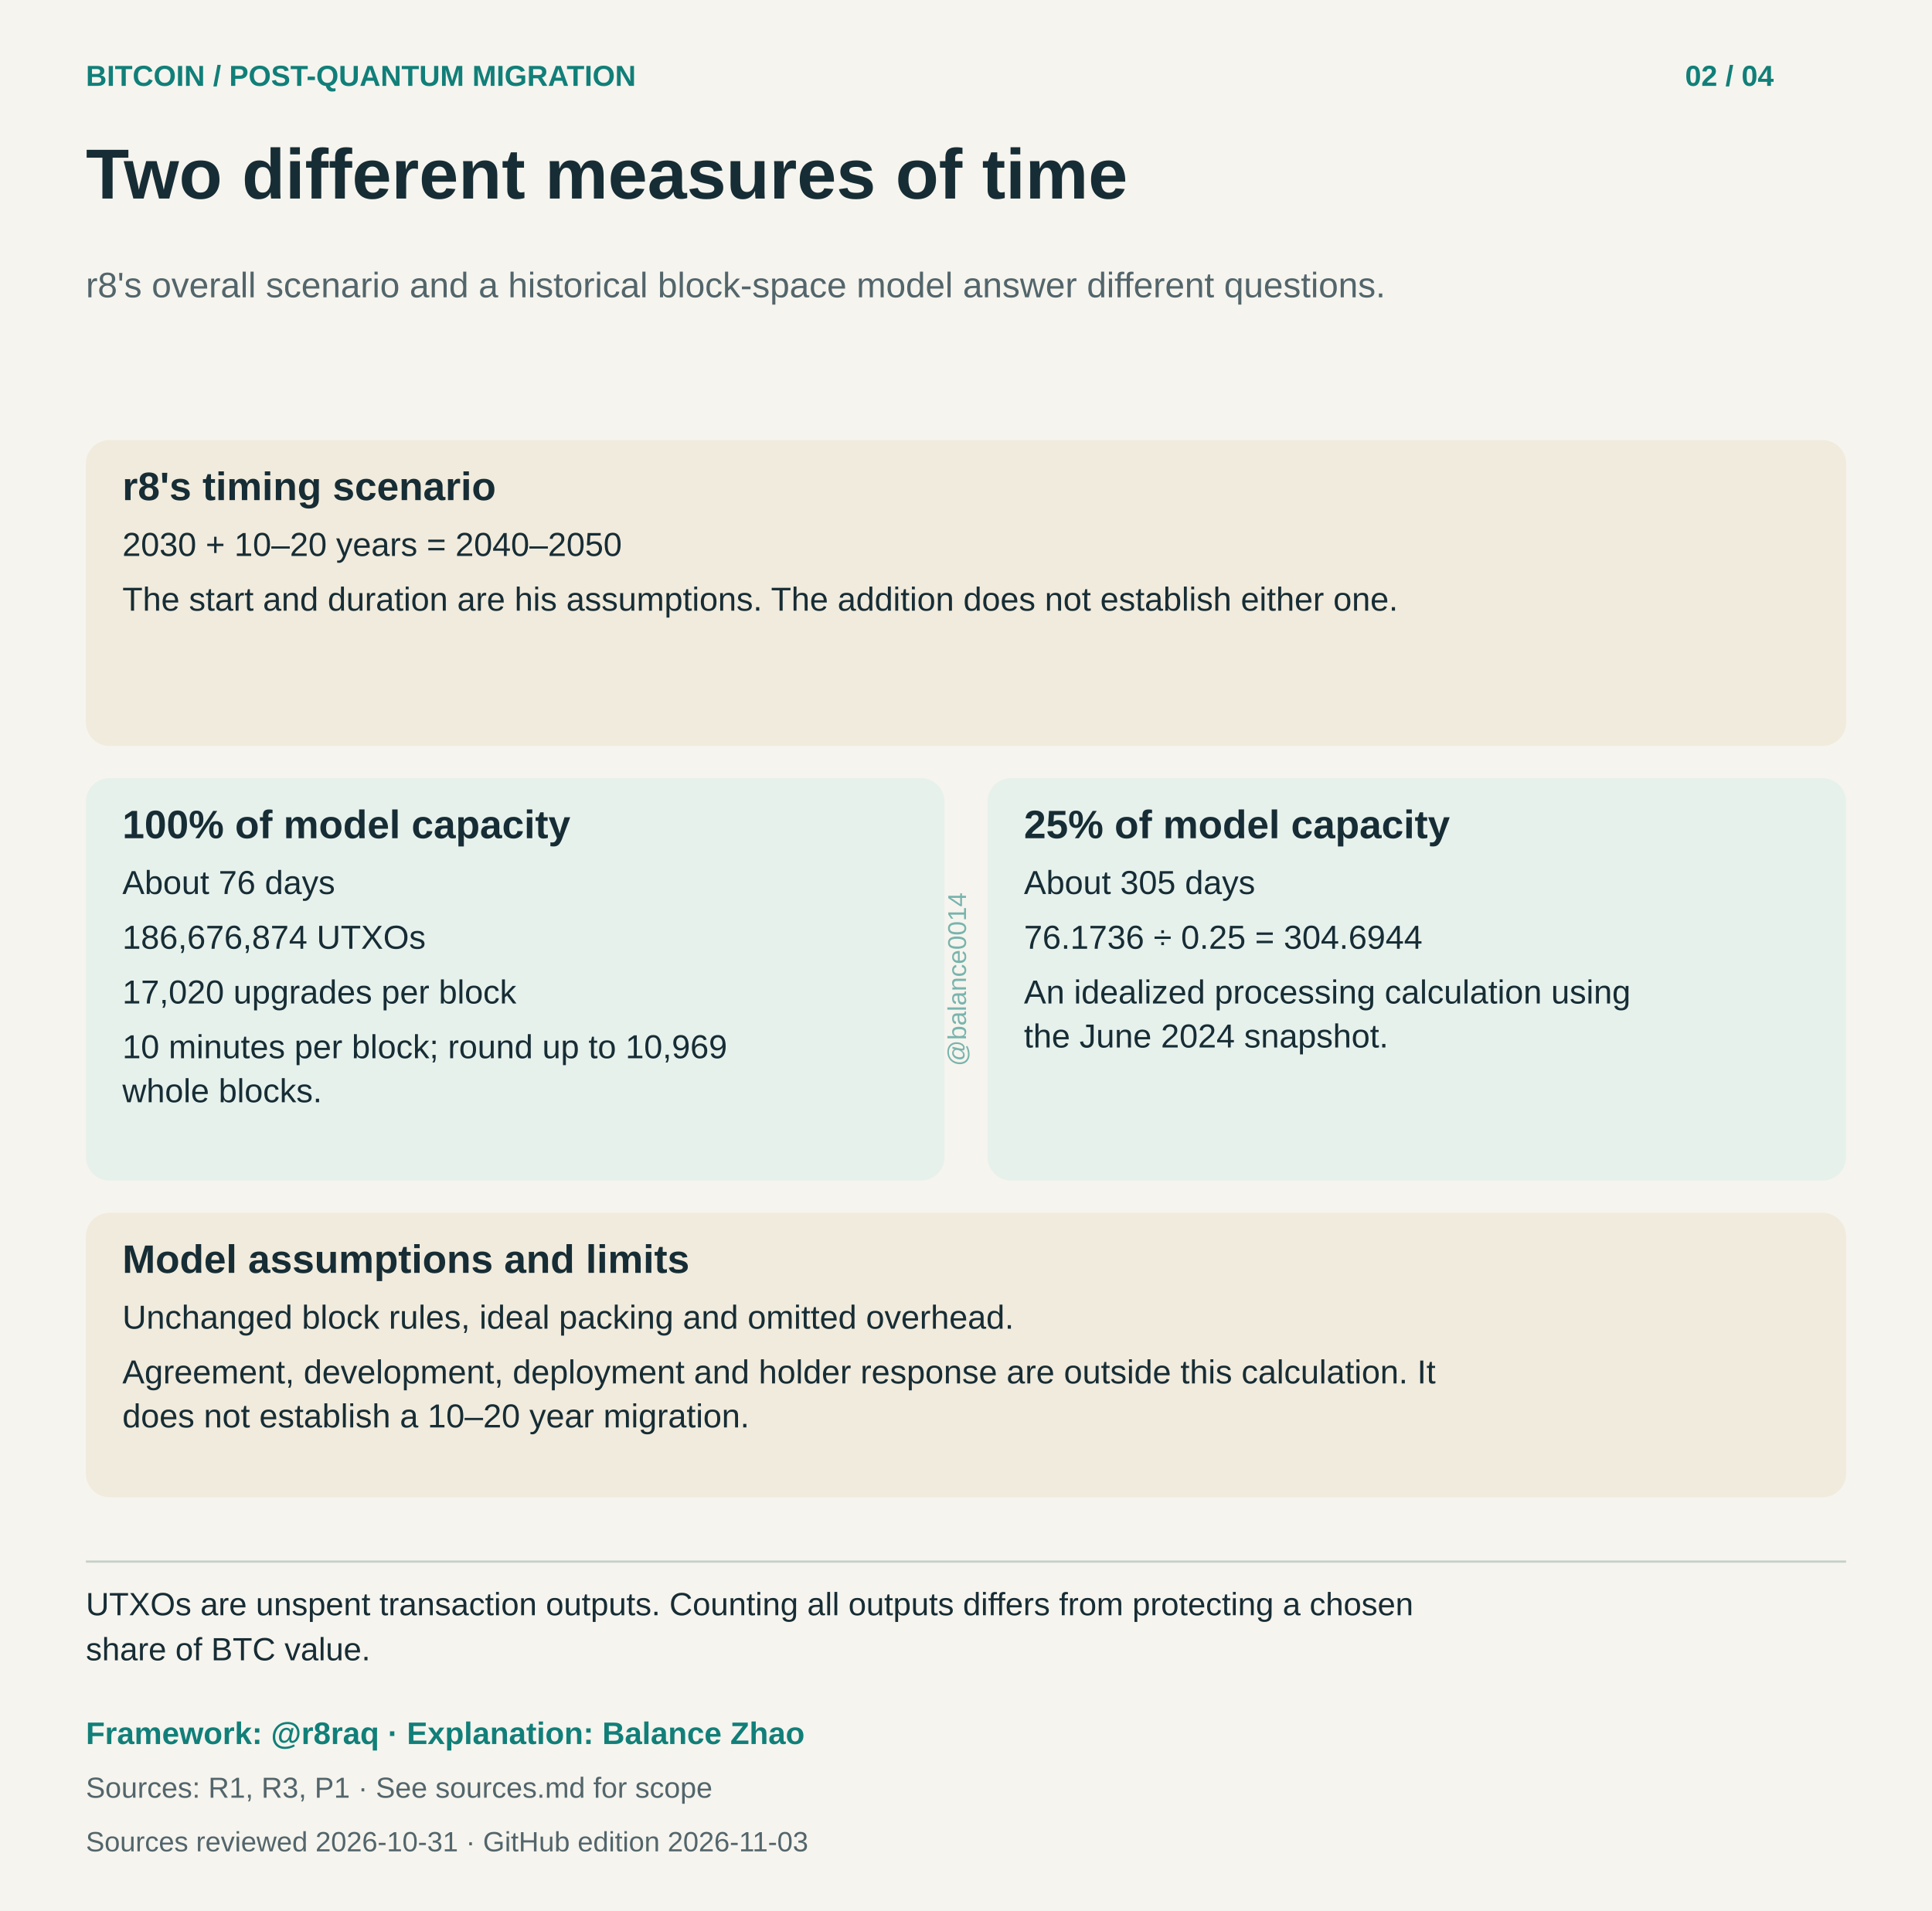
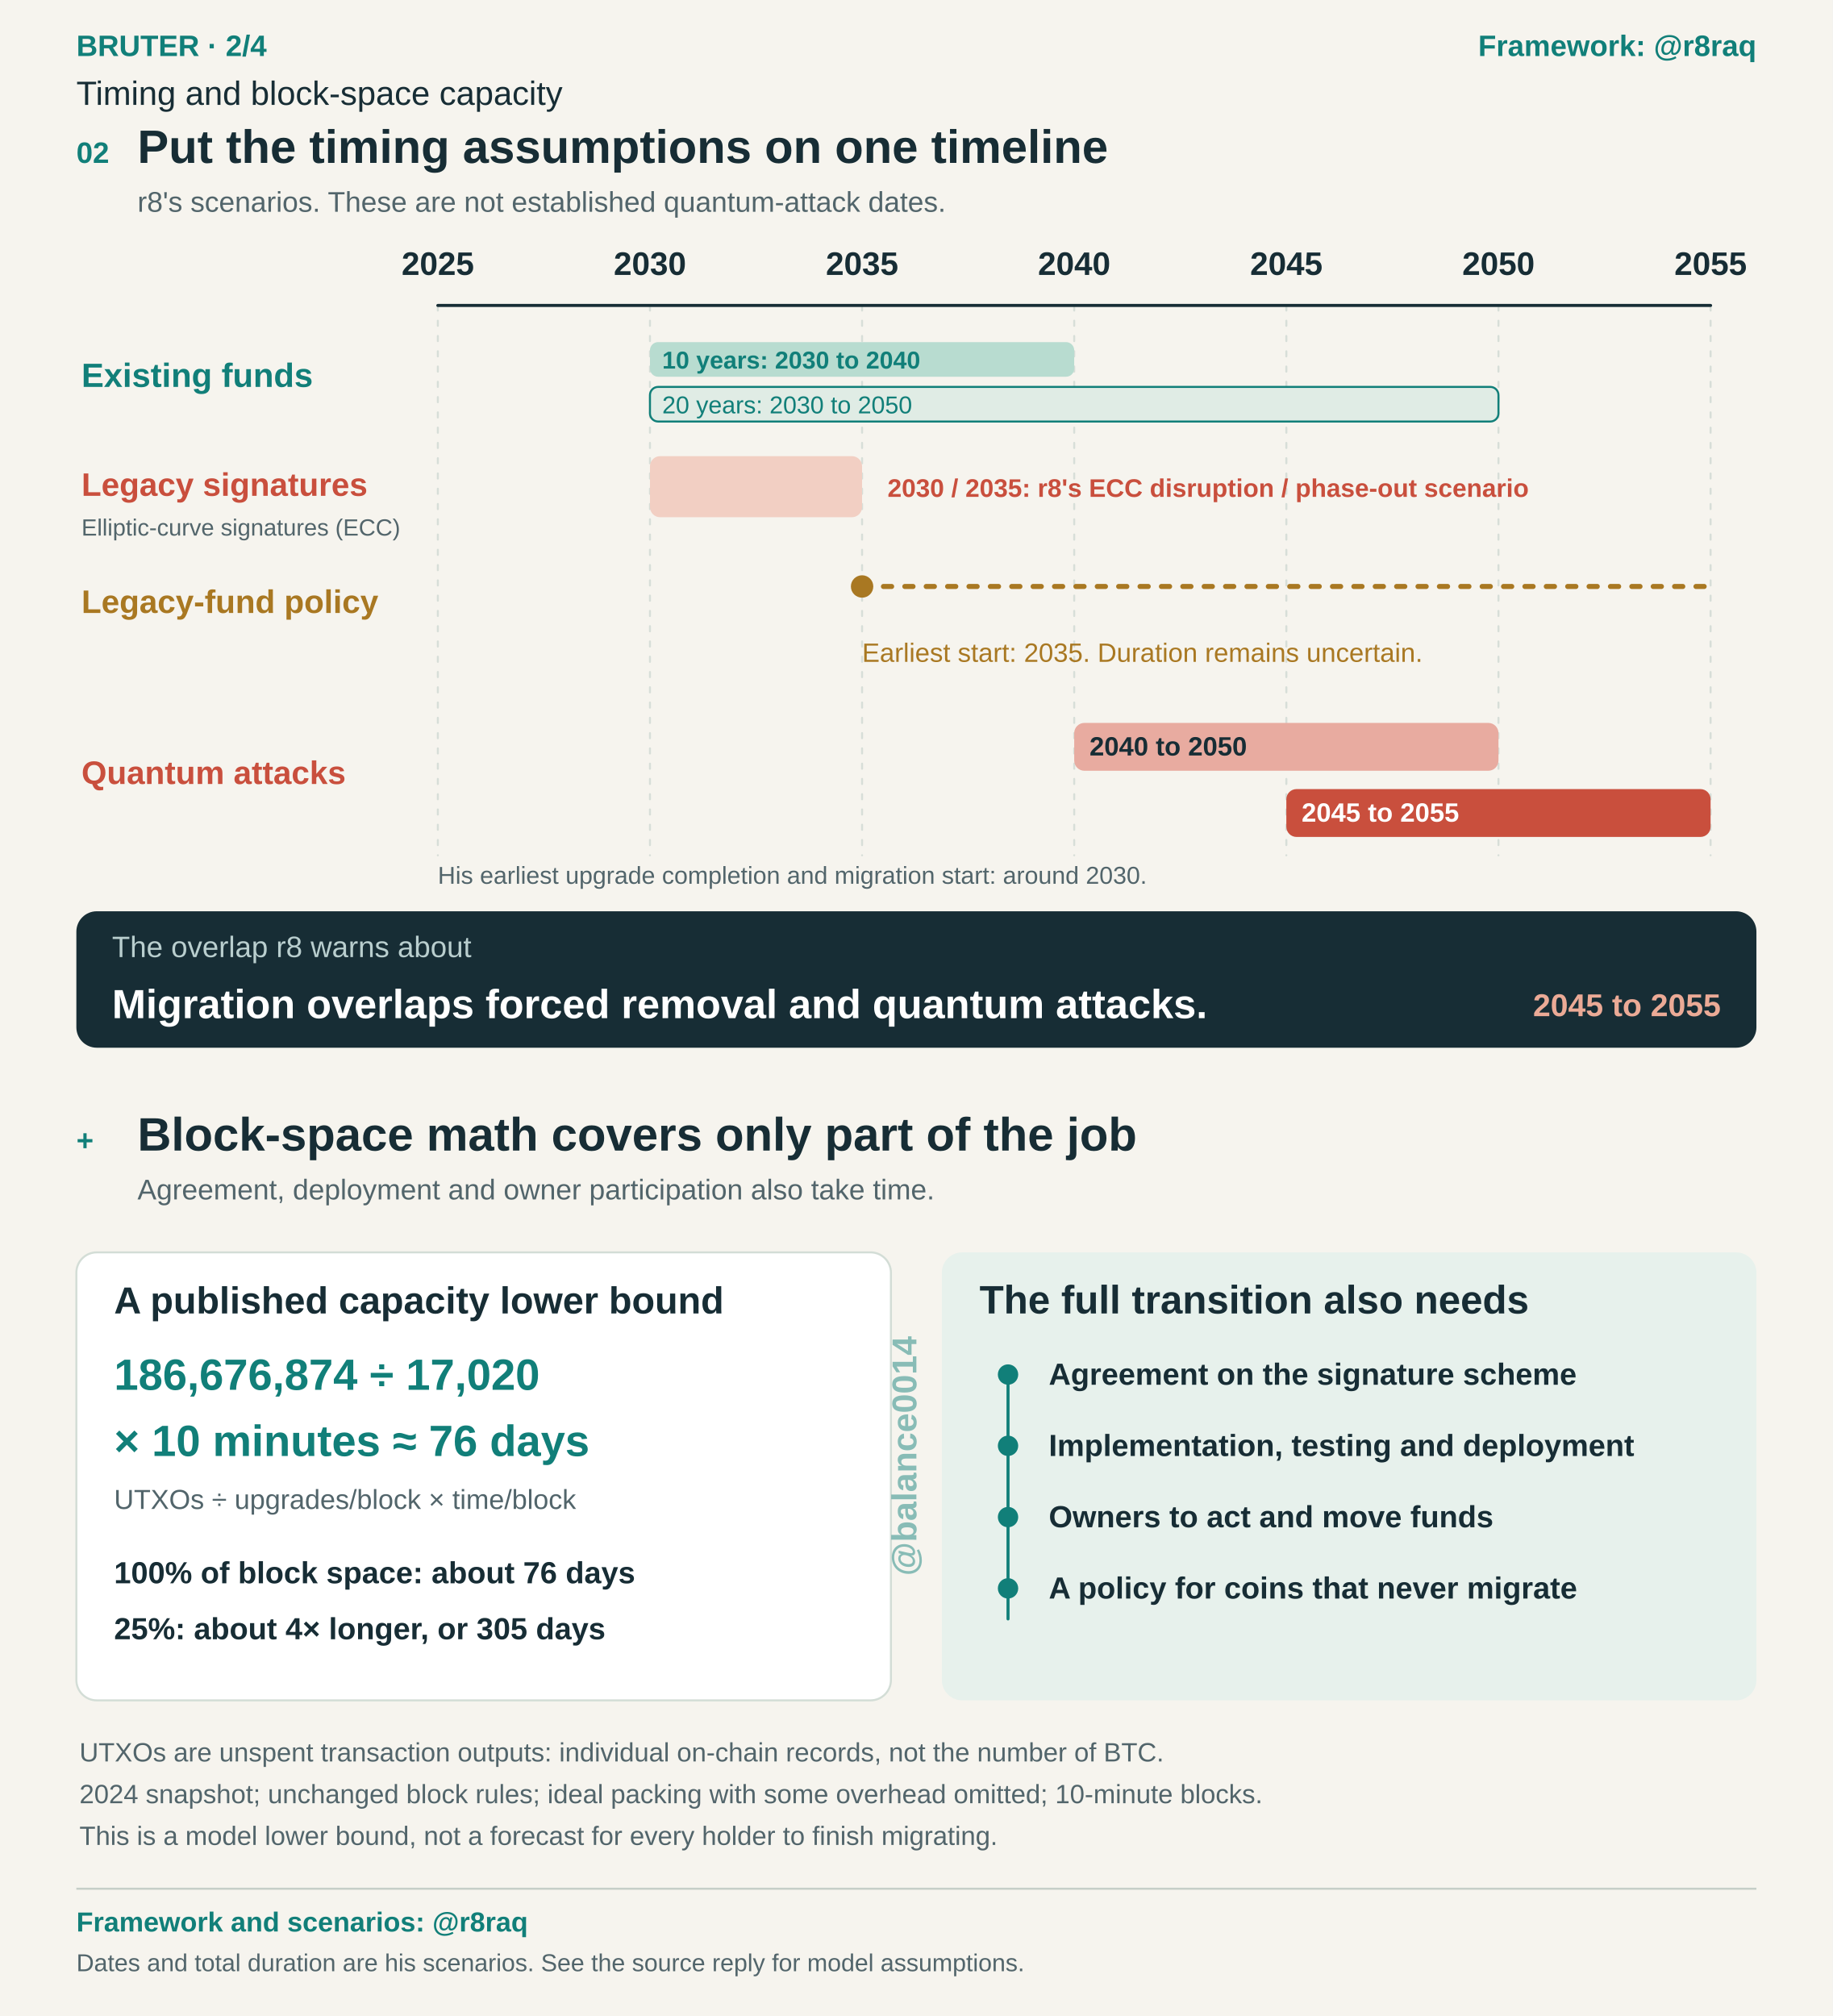
- <svg xmlns="http://www.w3.org/2000/svg" width="1800" height="1780" viewBox="0 0 1800 1780">
-   <rect width="1800" height="1780" fill="#F6F4EE" />
-   <g font-family="Arial, PingFang SC, Noto Sans CJK SC, sans-serif">
-     <text x="80" y="80" font-size="27" font-weight="700" fill="#117F79">BITCOIN / POST-QUANTUM MIGRATION</text>
-     <text x="1570" y="80" font-size="27" font-weight="700" fill="#117F79">02 / 04</text>
-     <text x="80" y="185" font-size="66" font-weight="700" fill="#172D35">Two different measures of time</text>
-     <text x="80" y="277" font-size="33" font-weight="400" fill="#52656B">r8's overall scenario and a historical block-space model answer different questions.</text>
-     <rect x="80.0" y="410" width="1640.0" height="285" rx="22" fill="#F1EBDD" />
-     <text x="114.0" y="466" font-size="37" font-weight="700" fill="#172D35">r8's timing scenario</text>
-     <text x="114.0" y="518" font-size="31" font-weight="400" fill="#172D35">2030 + 10–20 years = 2040–2050</text>
-     <text x="114.0" y="569" font-size="31" font-weight="400" fill="#172D35">The start and duration are his assumptions. The addition does not establish either one.</text>
-     <rect x="80.0" y="725" width="800.0" height="375" rx="22" fill="#E7F1EC" />
-     <text x="114.0" y="781" font-size="37" font-weight="700" fill="#172D35">100% of model capacity</text>
-     <text x="114.0" y="833" font-size="31" font-weight="400" fill="#172D35">About 76 days</text>
-     <text x="114.0" y="884" font-size="31" font-weight="400" fill="#172D35">186,676,874 UTXOs</text>
-     <text x="114.0" y="935" font-size="31" font-weight="400" fill="#172D35">17,020 upgrades per block</text>
-     <text x="114.0" y="986" font-size="31" font-weight="400" fill="#172D35">10 minutes per block; round up to 10,969</text>
-     <text x="114.0" y="1027" font-size="31" font-weight="400" fill="#172D35">whole blocks.</text>
-     <rect x="920.0" y="725" width="800.0" height="375" rx="22" fill="#E7F1EC" />
-     <text x="954.0" y="781" font-size="37" font-weight="700" fill="#172D35">25% of model capacity</text>
-     <text x="954.0" y="833" font-size="31" font-weight="400" fill="#172D35">About 305 days</text>
-     <text x="954.0" y="884" font-size="31" font-weight="400" fill="#172D35">76.1736 ÷ 0.25 = 304.6944</text>
-     <text x="954.0" y="935" font-size="31" font-weight="400" fill="#172D35">An idealized processing calculation using</text>
-     <text x="954.0" y="976" font-size="31" font-weight="400" fill="#172D35">the June 2024 snapshot.</text>
-     <rect x="80.0" y="1130" width="1640.0" height="265" rx="22" fill="#F1EBDD" />
-     <text x="114.0" y="1186" font-size="37" font-weight="700" fill="#172D35">Model assumptions and limits</text>
-     <text x="114.0" y="1238" font-size="31" font-weight="400" fill="#172D35">Unchanged block rules, ideal packing and omitted overhead.</text>
-     <text x="114.0" y="1289" font-size="31" font-weight="400" fill="#172D35">Agreement, development, deployment and holder response are outside this calculation. It</text>
-     <text x="114.0" y="1330" font-size="31" font-weight="400" fill="#172D35">does not establish a 10–20 year migration.</text>
-     <text x="900" y="912.5" transform="rotate(-90 900 912.5)" text-anchor="middle" font-size="24" fill="#117F79" opacity="0.55">@balance0014</text>
-     <path d="M80 1455 H1720" stroke="#C5CFC8" stroke-width="2" />
-     <text x="80" y="1505" font-size="30" font-weight="400" fill="#172D35">UTXOs are unspent transaction outputs. Counting all outputs differs from protecting a chosen</text>
-     <text x="80" y="1547" font-size="30" font-weight="400" fill="#172D35">share of BTC value.</text>
-     <text x="80" y="1625" font-size="29" font-weight="700" fill="#117F79">Framework: @r8raq · Explanation: Balance Zhao</text>
-     <text x="80" y="1675" font-size="27" font-weight="400" fill="#52656B">Sources: R1, R3, P1 · See sources.md for scope</text>
-     <text x="80" y="1725" font-size="26" font-weight="400" fill="#52656B">Sources reviewed 2026-10-31 · GitHub edition 2026-11-03</text>
+ <svg xmlns="http://www.w3.org/2000/svg" width="1800" height="1980" viewBox="0 0 1800 1980">
+   <rect width="1800" height="1980" fill="#F6F4EE" />
+   <g font-family="Arial, Helvetica, sans-serif">
+     <text x="75" y="55" font-size="29" fill="#117F79" font-weight="700">BRUTER · 2/4</text>
+     <text x="1725" y="55" text-anchor="end" font-size="29" fill="#117F79" font-weight="700">Framework: @r8raq</text>
+     <text x="75" y="103" font-size="33" fill="#172D35">Timing and block-space capacity</text>
+   </g>
+   <svg x="0" y="120" width="1800" height="1720" viewBox="0 1390 1800 1720" overflow="hidden">
+     <defs>
+       <marker id="ink" viewBox="0 0 10 10" refX="9" refY="5" markerWidth="8" markerHeight="8" orient="auto-start-reverse">
+         <path d="M0 0 L10 5 L0 10 z" fill="#172D35" />
+       </marker>
+       <marker id="teal" viewBox="0 0 10 10" refX="9" refY="5" markerWidth="8" markerHeight="8" orient="auto-start-reverse">
+         <path d="M0 0 L10 5 L0 10 z" fill="#117F79" />
+       </marker>
+       <marker id="red" viewBox="0 0 10 10" refX="9" refY="5" markerWidth="8" markerHeight="8" orient="auto-start-reverse">
+         <path d="M0 0 L10 5 L0 10 z" fill="#C94F3D" />
+       </marker>
+     </defs>
+     <g font-family="Arial, Helvetica, sans-serif">
+       <rect x="0" y="0" width="1800" height="5400" rx="0" fill="#F6F4EE" stroke="none" stroke-width="2" />
+       <text x="75" y="85" font-size="30" font-weight="700" fill="#117F79" text-anchor="start">BRUTE → BRUTER</text>
+       <text x="1725" y="85" font-size="33" font-weight="700" fill="#117F79" text-anchor="end">Framework: @r8raq</text>
+       <text x="75" y="195" font-size="74" font-weight="700" fill="#172D35" text-anchor="start">Bitcoin's post-quantum transition</text>
+       <text x="75" y="290" font-size="72" font-weight="700" fill="#172D35" text-anchor="start">What happens to the old coins?</text>
+       <text x="75" y="354" font-size="31" font-weight="400" fill="#172D35" text-anchor="start">r8's framework covers the upgrade, holder migration and the coins left behind.</text>
+       <path d="M75 392 L1725 392" fill="none" stroke="#CAD1CB" stroke-width="2" stroke-linecap="round" stroke-linejoin="round" />
+       <text x="75" y="458" font-size="29" font-weight="700" fill="#117F79" text-anchor="start">01</text>
+       <text x="135" y="458" font-size="46" font-weight="700" fill="#172D35" text-anchor="start">An upgrade and a migration do different jobs</text>
+       <rect x="75" y="495" width="800" height="320" rx="20" fill="#FFFFFF" stroke="#D3DDD6" stroke-width="2" />
+       <rect x="104" y="524" width="68" height="65" rx="13" fill="#117F79" stroke="none" stroke-width="2" />
+       <text x="138" y="570" font-size="43" font-weight="700" fill="#FFFFFF" text-anchor="middle">B</text>
+       <text x="193" y="572" font-size="44" font-weight="700" fill="#172D35" text-anchor="start">Bigger blocks</text>
+       <text x="193" y="630" font-size="31" font-weight="400" fill="#52656B" text-anchor="start">More room for migration transactions.</text>
+       <text x="193" y="683" font-size="30" font-weight="600" fill="#A97822" text-anchor="start">r8's estimate: about 3 years?</text>
+       <circle cx="130" cy="750" r="17" fill="#F6F4EE" stroke="#A97822" stroke-width="3" />
+       <text x="130" y="756.46" font-size="20.4" font-weight="600" fill="#A97822" text-anchor="middle">B</text>
+       <path d="M127.96 737.76 L127.96 762.24" fill="none" stroke="#A97822" stroke-width="1.5" stroke-linecap="round" stroke-linejoin="round" />
+       <circle cx="181" cy="750" r="17" fill="#F6F4EE" stroke="#A97822" stroke-width="3" />
+       <text x="181" y="756.46" font-size="20.4" font-weight="600" fill="#A97822" text-anchor="middle">B</text>
+       <path d="M178.96 737.76 L178.96 762.24" fill="none" stroke="#A97822" stroke-width="1.5" stroke-linecap="round" stroke-linejoin="round" />
+       <circle cx="232" cy="750" r="17" fill="#F6F4EE" stroke="#A97822" stroke-width="3" />
+       <text x="232" y="756.46" font-size="20.4" font-weight="600" fill="#A97822" text-anchor="middle">B</text>
+       <path d="M229.96 737.76 L229.96 762.24" fill="none" stroke="#A97822" stroke-width="1.5" stroke-linecap="round" stroke-linejoin="round" />
+       <path d="M310 740 L410 740 L463 720 L560 720" fill="none" stroke="#A97822" stroke-width="4" stroke-linecap="round" stroke-linejoin="round" />
+       <path d="M310 760 L410 760 L463 782 L560 782" fill="none" stroke="#A97822" stroke-width="4" stroke-linecap="round" stroke-linejoin="round" />
+       <text x="592" y="761" font-size="30" font-weight="600" fill="#A97822" text-anchor="start">More capacity</text>
+       <rect x="925" y="495" width="800" height="320" rx="20" fill="#FFFFFF" stroke="#D3DDD6" stroke-width="2" />
+       <rect x="954" y="524" width="68" height="65" rx="13" fill="#117F79" stroke="none" stroke-width="2" />
+       <text x="988" y="570" font-size="43" font-weight="700" fill="#FFFFFF" text-anchor="middle">R</text>
+       <text x="1690" y="520" font-size="22" font-weight="400" fill="#52656B" text-anchor="end">Example: a Raqcoin-style approach</text>
+       <text x="1043" y="572" font-size="37" font-weight="700" fill="#172D35" text-anchor="start">Quantum-resistant signatures</text>
+       <text x="1043" y="630" font-size="30" font-weight="400" fill="#52656B" text-anchor="start">New signatures authorize transactions.</text>
+       <text x="1043" y="683" font-size="29" font-weight="400" fill="#172D35" text-anchor="start">Goal: quantum safety and long-term PoW.</text>
+       <text x="954" y="749" font-size="25" font-weight="400" fill="#52656B" text-anchor="start">Review the assumptions, proofs, attack research,</text>
+       <text x="954" y="789" font-size="25" font-weight="400" fill="#52656B" text-anchor="start">implementation, key management and operating history.</text>
+       <path d="M480 815 L480 846 L1320 846 L1320 815" fill="none" stroke="#117F79" stroke-width="4" stroke-linecap="round" stroke-linejoin="round" />
+       <path d="M480 846 L480 872" fill="none" stroke="#117F79" stroke-width="4" stroke-linecap="round" stroke-linejoin="round" marker-end="url(#teal)" />
+       <path d="M1320 846 L1320 872" fill="none" stroke="#117F79" stroke-width="4" stroke-linecap="round" stroke-linejoin="round" marker-end="url(#teal)" />
+       <rect x="75" y="887" width="800" height="345" rx="20" fill="#E7F1EC" stroke="none" stroke-width="2" />
+       <rect x="104" y="916" width="68" height="65" rx="13" fill="#117F79" stroke="none" stroke-width="2" />
+       <text x="138" y="962" font-size="43" font-weight="700" fill="#FFFFFF" text-anchor="middle">U</text>
+       <text x="193" y="964" font-size="43" font-weight="700" fill="#172D35" text-anchor="start">Protocol upgrade</text>
+       <text x="193" y="1020" font-size="30" font-weight="400" fill="#172D35" text-anchor="start">Accept and verify new signatures.</text>
+       <text x="193" y="1067" font-size="30" font-weight="400" fill="#172D35" text-anchor="start">Apply the new rules to newly mined BTC</text>
+       <text x="193" y="1114" font-size="30" font-weight="400" fill="#172D35" text-anchor="start">(~1m BTC in r8's 2025 scenario).</text>
+       <text x="193" y="1168" font-size="29" font-weight="600" fill="#117F79" text-anchor="start">Earliest completion: 2030.</text>
+       <text x="193" y="1211" font-size="28" font-weight="600" fill="#117F79" text-anchor="start">Upgrade estimate: a week / a month?</text>
+       <circle cx="125" cy="1170" r="9" fill="#F6F4EE" stroke="#117F79" stroke-width="2" />
+       <circle cx="165" cy="1170" r="9" fill="#F6F4EE" stroke="#117F79" stroke-width="2" />
+       <circle cx="145" cy="1208" r="9" fill="#F6F4EE" stroke="#117F79" stroke-width="2" />
+       <path d="M125 1170 L165 1170 L145 1208 Z" fill="none" stroke="#117F79" stroke-width="2" stroke-linecap="round" stroke-linejoin="round" />
+       <rect x="925" y="887" width="800" height="345" rx="20" fill="#E7F1EC" stroke="none" stroke-width="2" />
+       <rect x="954" y="916" width="68" height="65" rx="13" fill="#117F79" stroke="none" stroke-width="2" />
+       <text x="988" y="962" font-size="43" font-weight="700" fill="#FFFFFF" text-anchor="middle">T</text>
+       <text x="1043" y="964" font-size="43" font-weight="700" fill="#172D35" text-anchor="start">Moving existing funds</text>
+       <text x="1043" y="1020" font-size="29" font-weight="400" fill="#172D35" text-anchor="start">~20m BTC already mined (2025 scenario).</text>
+       <text x="1043" y="1067" font-size="29" font-weight="400" fill="#172D35" text-anchor="start">Owners move existing coins to addresses</text>
+       <text x="1043" y="1114" font-size="29" font-weight="400" fill="#172D35" text-anchor="start">protected by the new signature rules.</text>
+       <circle cx="989" cy="1160" r="16" fill="#F6F4EE" stroke="#117F79" stroke-width="3" />
+       <text x="989" y="1166.08" font-size="19.2" font-weight="600" fill="#117F79" text-anchor="middle">B</text>
+       <path d="M987.08 1148.48 L987.08 1171.52" fill="none" stroke="#117F79" stroke-width="1.5" stroke-linecap="round" stroke-linejoin="round" />
+       <circle cx="1031" cy="1160" r="16" fill="#F6F4EE" stroke="#117F79" stroke-width="3" />
+       <text x="1031" y="1166.08" font-size="19.2" font-weight="600" fill="#117F79" text-anchor="middle">B</text>
+       <path d="M1029.08 1148.48 L1029.08 1171.52" fill="none" stroke="#117F79" stroke-width="1.5" stroke-linecap="round" stroke-linejoin="round" />
+       <circle cx="1073" cy="1160" r="16" fill="#F6F4EE" stroke="#117F79" stroke-width="3" />
+       <text x="1073" y="1166.08" font-size="19.2" font-weight="600" fill="#117F79" text-anchor="middle">B</text>
+       <path d="M1071.08 1148.48 L1071.08 1171.52" fill="none" stroke="#117F79" stroke-width="1.5" stroke-linecap="round" stroke-linejoin="round" />
+       <circle cx="1115" cy="1160" r="16" fill="#F6F4EE" stroke="#117F79" stroke-width="3" />
+       <text x="1115" y="1166.08" font-size="19.2" font-weight="600" fill="#117F79" text-anchor="middle">B</text>
+       <path d="M1113.08 1148.48 L1113.08 1171.52" fill="none" stroke="#117F79" stroke-width="1.5" stroke-linecap="round" stroke-linejoin="round" />
+       <path d="M1210 1160 L1300 1160" fill="none" stroke="#117F79" stroke-width="3" stroke-linecap="round" stroke-linejoin="round" marker-end="url(#teal)" />
+       <circle cx="1340" cy="1160" r="16" fill="#F6F4EE" stroke="#117F79" stroke-width="3" />
+       <text x="1340" y="1166.08" font-size="19.2" font-weight="600" fill="#117F79" text-anchor="middle">B</text>
+       <path d="M1338.08 1148.48 L1338.08 1171.52" fill="none" stroke="#117F79" stroke-width="1.5" stroke-linecap="round" stroke-linejoin="round" />
+       <circle cx="1382" cy="1160" r="16" fill="#F6F4EE" stroke="#117F79" stroke-width="3" />
+       <text x="1382" y="1166.08" font-size="19.2" font-weight="600" fill="#117F79" text-anchor="middle">B</text>
+       <path d="M1380.08 1148.48 L1380.08 1171.52" fill="none" stroke="#117F79" stroke-width="1.5" stroke-linecap="round" stroke-linejoin="round" />
+       <circle cx="1424" cy="1160" r="16" fill="#F6F4EE" stroke="#117F79" stroke-width="3" />
+       <text x="1424" y="1166.08" font-size="19.2" font-weight="600" fill="#117F79" text-anchor="middle">B</text>
+       <path d="M1422.08 1148.48 L1422.08 1171.52" fill="none" stroke="#117F79" stroke-width="1.5" stroke-linecap="round" stroke-linejoin="round" />
+       <circle cx="1466" cy="1160" r="16" fill="#F6F4EE" stroke="#117F79" stroke-width="3" />
+       <text x="1466" y="1166.08" font-size="19.2" font-weight="600" fill="#117F79" text-anchor="middle">B</text>
+       <path d="M1464.08 1148.48 L1464.08 1171.52" fill="none" stroke="#117F79" stroke-width="1.5" stroke-linecap="round" stroke-linejoin="round" />
+       <text x="1043" y="1211" font-size="29" font-weight="600" fill="#117F79" text-anchor="start">r8's estimate: 10 to 20 years?</text>
+       <text x="900" y="1300" font-size="45" font-weight="700" fill="#117F79" text-anchor="middle">2030 + (10 to 20 years) = 2040 to 2050</text>
+       <text x="900" y="1350" font-size="28" font-weight="400" fill="#52656B" text-anchor="middle">In this scenario, a 2030 start puts completion in 2040 to 2050.</text>
+       <text x="75" y="1430" font-size="29" font-weight="700" fill="#117F79" text-anchor="start">02</text>
+       <text x="135" y="1430" font-size="46" font-weight="700" fill="#172D35" text-anchor="start">Put the timing assumptions on one timeline</text>
+       <text x="135" y="1478" font-size="28" font-weight="400" fill="#52656B" text-anchor="start">r8's scenarios. These are not established quantum-attack dates.</text>
+       <text x="430.0" y="1540" font-size="32" font-weight="700" fill="#172D35" text-anchor="middle">2025</text>
+       <path d="M430.0 1570 L430.0 2110" fill="none" stroke="#D7DED8" stroke-width="2" stroke-linecap="round" stroke-linejoin="round" stroke-dasharray="5 10" />
+       <text x="638.333" y="1540" font-size="32" font-weight="700" fill="#172D35" text-anchor="middle">2030</text>
+       <path d="M638.333 1570 L638.333 2110" fill="none" stroke="#D7DED8" stroke-width="2" stroke-linecap="round" stroke-linejoin="round" stroke-dasharray="5 10" />
+       <text x="846.667" y="1540" font-size="32" font-weight="700" fill="#172D35" text-anchor="middle">2035</text>
+       <path d="M846.667 1570 L846.667 2110" fill="none" stroke="#D7DED8" stroke-width="2" stroke-linecap="round" stroke-linejoin="round" stroke-dasharray="5 10" />
+       <text x="1055.0" y="1540" font-size="32" font-weight="700" fill="#172D35" text-anchor="middle">2040</text>
+       <path d="M1055.0 1570 L1055.0 2110" fill="none" stroke="#D7DED8" stroke-width="2" stroke-linecap="round" stroke-linejoin="round" stroke-dasharray="5 10" />
+       <text x="1263.333" y="1540" font-size="32" font-weight="700" fill="#172D35" text-anchor="middle">2045</text>
+       <path d="M1263.333 1570 L1263.333 2110" fill="none" stroke="#D7DED8" stroke-width="2" stroke-linecap="round" stroke-linejoin="round" stroke-dasharray="5 10" />
+       <text x="1471.667" y="1540" font-size="32" font-weight="700" fill="#172D35" text-anchor="middle">2050</text>
+       <path d="M1471.667 1570 L1471.667 2110" fill="none" stroke="#D7DED8" stroke-width="2" stroke-linecap="round" stroke-linejoin="round" stroke-dasharray="5 10" />
+       <text x="1680.0" y="1540" font-size="32" font-weight="700" fill="#172D35" text-anchor="middle">2055</text>
+       <path d="M1680.0 1570 L1680.0 2110" fill="none" stroke="#D7DED8" stroke-width="2" stroke-linecap="round" stroke-linejoin="round" stroke-dasharray="5 10" />
+       <path d="M430 1570 L1680 1570" fill="none" stroke="#172D35" stroke-width="3" stroke-linecap="round" stroke-linejoin="round" />
+       <text x="80" y="1650" font-size="33" font-weight="700" fill="#117F79" text-anchor="start">Existing funds</text>
+       <rect x="638.333" y="1606" width="416.667" height="34" rx="8" fill="#B8DCD0" stroke="none" stroke-width="2" />
+       <rect x="638.333" y="1650" width="833.333" height="34" rx="8" fill="#E0ECE5" stroke="#117F79" stroke-width="2" />
+       <text x="650.333" y="1632" font-size="24" font-weight="600" fill="#117F79" text-anchor="start">10 years: 2030 to 2040</text>
+       <text x="650.333" y="1676" font-size="24" font-weight="400" fill="#117F79" text-anchor="start">20 years: 2030 to 2050</text>
+       <text x="80" y="1757" font-size="32" font-weight="700" fill="#C94F3D" text-anchor="start">Legacy signatures</text>
+       <text x="80" y="1796" font-size="23" font-weight="400" fill="#52656B" text-anchor="start">Elliptic-curve signatures (ECC)</text>
+       <rect x="638.333" y="1718" width="208.333" height="60" rx="10" fill="#F2CFC3" stroke="none" stroke-width="2" />
+       <text x="871.667" y="1758" font-size="25" font-weight="600" fill="#C94F3D" text-anchor="start">2030 / 2035: r8's ECC disruption / phase-out scenario</text>
+       <text x="80" y="1872" font-size="32" font-weight="700" fill="#A97822" text-anchor="start">Legacy-fund policy</text>
+       <circle cx="846.667" cy="1846" r="11" fill="#A97822" />
+       <path d="M846.667 1846 L1680 1846" fill="none" stroke="#A97822" stroke-width="5" stroke-linecap="round" stroke-linejoin="round" stroke-dasharray="8 13" />
+       <text x="846.667" y="1920" font-size="26" font-weight="400" fill="#A97822" text-anchor="start">Earliest start: 2035. Duration remains uncertain.</text>
+       <text x="80" y="2040" font-size="32" font-weight="700" fill="#C94F3D" text-anchor="start">Quantum attacks</text>
+       <rect x="1055.0" y="1980" width="416.667" height="47" rx="10" fill="#E8ABA0" stroke="none" stroke-width="2" />
+       <rect x="1263.333" y="2045" width="416.667" height="47" rx="10" fill="#C94F3D" stroke="none" stroke-width="2" />
+       <text x="1070.0" y="2012" font-size="26" font-weight="600" fill="#172D35" text-anchor="start">2040 to 2050</text>
+       <text x="1278.333" y="2077" font-size="26" font-weight="600" fill="#FFFFFF" text-anchor="start">2045 to 2055</text>
+       <text x="430" y="2138" font-size="24" font-weight="400" fill="#52656B" text-anchor="start">His earliest upgrade completion and migration start: around 2030.</text>
+       <rect x="75" y="2165" width="1650" height="134" rx="20" fill="#172D35" stroke="none" stroke-width="2" />
+       <text x="110" y="2210" font-size="29" font-weight="400" fill="#B9CECE" text-anchor="start">The overlap r8 warns about</text>
+       <text x="110" y="2270" font-size="40" font-weight="600" fill="#FFFFFF" text-anchor="start">Migration overlaps forced removal and quantum attacks.</text>
+       <text x="1690" y="2268" font-size="31" font-weight="600" fill="#EBAA96" text-anchor="end">2045 to 2055</text>
+       <text x="75" y="2400" font-size="29" font-weight="700" fill="#117F79" text-anchor="start">+</text>
+       <text x="135" y="2400" font-size="46" font-weight="700" fill="#172D35" text-anchor="start">Block-space math covers only part of the job</text>
+       <text x="135" y="2448" font-size="28" font-weight="400" fill="#52656B" text-anchor="start">Agreement, deployment and owner participation also take time.</text>
+       <rect x="75" y="2500" width="800" height="440" rx="20" fill="#FFFFFF" stroke="#D3DDD6" stroke-width="2" />
+       <text x="112" y="2560" font-size="37" font-weight="700" fill="#172D35" text-anchor="start">A published capacity lower bound</text>
+       <text x="112" y="2635" font-size="43" font-weight="700" fill="#117F79" text-anchor="start">186,676,874 ÷ 17,020</text>
+       <text x="112" y="2700" font-size="43" font-weight="700" fill="#117F79" text-anchor="start">× 10 minutes ≈ 76 days</text>
+       <text x="112" y="2752" font-size="27" font-weight="400" fill="#52656B" text-anchor="start">UTXOs ÷ upgrades/block × time/block</text>
+       <text x="112" y="2825" font-size="30" font-weight="600" fill="#172D35" text-anchor="start">100% of block space: about 76 days</text>
+       <text x="112" y="2880" font-size="30" font-weight="600" fill="#172D35" text-anchor="start">25%: about 4× longer, or 305 days</text>
+       <rect x="925" y="2500" width="800" height="440" rx="20" fill="#E7F1EC" stroke="none" stroke-width="2" />
+       <text x="962" y="2560" font-size="39" font-weight="700" fill="#172D35" text-anchor="start">The full transition also needs</text>
+       <path d="M990 2615 L990 2860" fill="none" stroke="#117F79" stroke-width="3" stroke-linecap="round" stroke-linejoin="round" />
+       <circle cx="990" cy="2620" r="10" fill="#117F79" />
+       <text x="1030" y="2630" font-size="30" font-weight="600" fill="#172D35" text-anchor="start">Agreement on the signature scheme</text>
+       <circle cx="990" cy="2690" r="10" fill="#117F79" />
+       <text x="1030" y="2700" font-size="30" font-weight="600" fill="#172D35" text-anchor="start">Implementation, testing and deployment</text>
+       <circle cx="990" cy="2760" r="10" fill="#117F79" />
+       <text x="1030" y="2770" font-size="30" font-weight="600" fill="#172D35" text-anchor="start">Owners to act and move funds</text>
+       <circle cx="990" cy="2830" r="10" fill="#117F79" />
+       <text x="1030" y="2840" font-size="30" font-weight="600" fill="#172D35" text-anchor="start">A policy for coins that never migrate</text>
+       <text x="78" y="3000" font-size="26" font-weight="400" fill="#52656B" text-anchor="start">UTXOs are unspent transaction outputs: individual on-chain records, not the number of BTC.</text>
+       <text x="78" y="3041" font-size="26" font-weight="400" fill="#52656B" text-anchor="start">2024 snapshot; unchanged block rules; ideal packing with some overhead omitted; 10-minute blocks.</text>
+       <text x="78" y="3082" font-size="26" font-weight="400" fill="#52656B" text-anchor="start">This is a model lower bound, not a forecast for every holder to finish migrating.</text>
+       <text x="75" y="3170" font-size="29" font-weight="700" fill="#117F79" text-anchor="start">03</text>
+       <text x="135" y="3170" font-size="46" font-weight="700" fill="#172D35" text-anchor="start">Which coins are left, and why are they hard to handle?</text>
+       <circle cx="735" cy="3225" r="15" fill="#F6F4EE" stroke="#A97822" stroke-width="3" />
+       <text x="735" y="3230.7" font-size="18.0" font-weight="600" fill="#A97822" text-anchor="middle">B</text>
+       <path d="M733.2 3214.2 L733.2 3235.8" fill="none" stroke="#A97822" stroke-width="1.5" stroke-linecap="round" stroke-linejoin="round" />
+       <circle cx="777" cy="3225" r="15" fill="#F6F4EE" stroke="#A97822" stroke-width="3" />
+       <text x="777" y="3230.7" font-size="18.0" font-weight="600" fill="#A97822" text-anchor="middle">B</text>
+       <path d="M775.2 3214.2 L775.2 3235.8" fill="none" stroke="#A97822" stroke-width="1.5" stroke-linecap="round" stroke-linejoin="round" />
+       <circle cx="819" cy="3225" r="15" fill="#F6F4EE" stroke="#A97822" stroke-width="3" />
+       <text x="819" y="3230.7" font-size="18.0" font-weight="600" fill="#A97822" text-anchor="middle">B</text>
+       <path d="M817.2 3214.2 L817.2 3235.8" fill="none" stroke="#A97822" stroke-width="1.5" stroke-linecap="round" stroke-linejoin="round" />
+       <circle cx="861" cy="3225" r="15" fill="#F6F4EE" stroke="#A97822" stroke-width="3" />
+       <text x="861" y="3230.7" font-size="18.0" font-weight="600" fill="#A97822" text-anchor="middle">B</text>
+       <path d="M859.2 3214.2 L859.2 3235.8" fill="none" stroke="#A97822" stroke-width="1.5" stroke-linecap="round" stroke-linejoin="round" />
+       <circle cx="903" cy="3225" r="15" fill="#F6F4EE" stroke="#A97822" stroke-width="3" />
+       <text x="903" y="3230.7" font-size="18.0" font-weight="600" fill="#A97822" text-anchor="middle">B</text>
+       <path d="M901.2 3214.2 L901.2 3235.8" fill="none" stroke="#A97822" stroke-width="1.5" stroke-linecap="round" stroke-linejoin="round" />
+       <circle cx="945" cy="3225" r="15" fill="#F6F4EE" stroke="#A97822" stroke-width="3" />
+       <text x="945" y="3230.7" font-size="18.0" font-weight="600" fill="#A97822" text-anchor="middle">B</text>
+       <path d="M943.2 3214.2 L943.2 3235.8" fill="none" stroke="#A97822" stroke-width="1.5" stroke-linecap="round" stroke-linejoin="round" />
+       <circle cx="987" cy="3225" r="15" fill="#F6F4EE" stroke="#A97822" stroke-width="3" />
+       <text x="987" y="3230.7" font-size="18.0" font-weight="600" fill="#A97822" text-anchor="middle">B</text>
+       <path d="M985.2 3214.2 L985.2 3235.8" fill="none" stroke="#A97822" stroke-width="1.5" stroke-linecap="round" stroke-linejoin="round" />
+       <circle cx="1029" cy="3225" r="15" fill="#F6F4EE" stroke="#A97822" stroke-width="3" />
+       <text x="1029" y="3230.7" font-size="18.0" font-weight="600" fill="#A97822" text-anchor="middle">B</text>
+       <path d="M1027.2 3214.2 L1027.2 3235.8" fill="none" stroke="#A97822" stroke-width="1.5" stroke-linecap="round" stroke-linejoin="round" />
+       <circle cx="1071" cy="3225" r="15" fill="#F6F4EE" stroke="#A97822" stroke-width="3" />
+       <text x="1071" y="3230.7" font-size="18.0" font-weight="600" fill="#A97822" text-anchor="middle">B</text>
+       <path d="M1069.2 3214.2 L1069.2 3235.8" fill="none" stroke="#A97822" stroke-width="1.5" stroke-linecap="round" stroke-linejoin="round" />
+       <path d="M900 3248 L900 3276 M480 3276 L1320 3276 M480 3276 L480 3298 M1320 3276 L1320 3298" fill="none" stroke="#A97822" stroke-width="4" stroke-linecap="round" stroke-linejoin="round" />
+       <rect x="75" y="3310" width="800" height="800" rx="20" fill="#F4E6DA" stroke="none" stroke-width="2" />
+       <rect x="104" y="3340" width="68" height="65" rx="13" fill="#C94F3D" stroke="none" stroke-width="2" />
+       <text x="138" y="3386" font-size="43" font-weight="700" fill="#FFFFFF" text-anchor="middle">E</text>
+       <text x="193" y="3387" font-size="38" font-weight="700" fill="#172D35" text-anchor="start">Forced action on legacy coins</text>
+       <text x="112" y="3460" font-size="32" font-weight="700" fill="#117F79" text-anchor="start">Keep the old spending rules</text>
+       <text x="112" y="3510" font-size="29" font-weight="400" fill="#172D35" text-anchor="start">With the relevant quantum attack capability,</text>
+       <text x="112" y="3554" font-size="29" font-weight="400" fill="#172D35" text-anchor="start">coins still under those rules may be stolen.</text>
+       <text x="112" y="3624" font-size="32" font-weight="700" fill="#C94F3D" text-anchor="start">Change the rules by force</text>
+       <text x="112" y="3672" font-size="29" font-weight="400" fill="#172D35" text-anchor="start">r8 lists freezing, deletion, destruction</text>
+       <text x="112" y="3715" font-size="29" font-weight="400" fill="#172D35" text-anchor="start">and abandonment after a fork.</text>
+       <text x="112" y="3775" font-size="29" font-weight="400" fill="#172D35" text-anchor="start">This can also affect owners who still</text>
+       <text x="112" y="3818" font-size="29" font-weight="400" fill="#172D35" text-anchor="start">control their coins but have not migrated.</text>
+       <text x="112" y="3878" font-size="28" font-weight="600" fill="#C94F3D" text-anchor="start">r8 objects: unclear scope, unworkable</text>
+       <text x="112" y="3920" font-size="28" font-weight="600" fill="#C94F3D" text-anchor="start">mechanisms and unfair treatment.</text>
+       <text x="112" y="3978" font-size="29" font-weight="400" fill="#172D35" text-anchor="start">At least five years of migration first</text>
+       <text x="112" y="4036" font-size="46" font-weight="700" fill="#C94F3D" text-anchor="start">2030 + 5 = 2035</text>
+       <text x="112" y="4080" font-size="26" font-weight="600" fill="#C94F3D" text-anchor="start">Earliest start: 2035. Duration: 10 to 20 years?</text>
+       <rect x="925" y="3310" width="800" height="800" rx="20" fill="#F1EBDD" stroke="none" stroke-width="2" />
+       <rect x="954" y="3340" width="68" height="65" rx="13" fill="#A97822" stroke="none" stroke-width="2" />
+       <text x="988" y="3386" font-size="43" font-weight="700" fill="#FFFFFF" text-anchor="middle">R</text>
+       <text x="1043" y="3387" font-size="40" font-weight="700" fill="#172D35" text-anchor="start">What are residual funds?</text>
+       <text x="962" y="3455" font-size="30" font-weight="400" fill="#172D35" text-anchor="start">Coins that have not migrated and remain</text>
+       <text x="962" y="3499" font-size="30" font-weight="400" fill="#172D35" text-anchor="start">under the old signature rules.</text>
+       <text x="962" y="3564" font-size="29" font-weight="400" fill="#172D35" text-anchor="start">Examples include early coins thought to</text>
+       <text x="962" y="3607" font-size="29" font-weight="400" fill="#172D35" text-anchor="start">belong to Satoshi.</text>
+       <text x="962" y="3658" font-size="29" font-weight="400" fill="#52656B" text-anchor="start">Inactivity alone doesn't prove the keys are lost.</text>
+       <text x="962" y="3717" font-size="32" font-weight="700" fill="#172D35" text-anchor="start">Why might they not have moved?</text>
+       <text x="962" y="3775" font-size="29" font-weight="400" fill="#172D35" text-anchor="start">1. The signing keys cannot be recovered.</text>
+       <text x="962" y="3820" font-size="29" font-weight="400" fill="#172D35" text-anchor="start">2. The owner still has control but is offline</text>
+       <text x="962" y="3863" font-size="29" font-weight="400" fill="#172D35" text-anchor="start">    or has not acted.</text>
+       <rect x="954" y="3900" width="740" height="70" rx="14" fill="#E5D8BB" stroke="none" stroke-width="2" />
+       <text x="979" y="3950" font-size="40" font-weight="700" fill="#A97822" text-anchor="start">Dormant ≠ lost keys</text>
+       <text x="962" y="4000" font-size="30" font-weight="400" fill="#172D35" text-anchor="start">Most coins moving does not settle what</text>
+       <text x="962" y="4044" font-size="30" font-weight="400" fill="#172D35" text-anchor="start">happens to the ones that remain.</text>
+       <circle cx="986" cy="4080" r="18" fill="#F6F4EE" stroke="#A97822" stroke-width="3" />
+       <text x="986" y="4086.84" font-size="21.6" font-weight="600" fill="#A97822" text-anchor="middle">B</text>
+       <path d="M983.84 4067.04 L983.84 4092.96" fill="none" stroke="#A97822" stroke-width="1.5" stroke-linecap="round" stroke-linejoin="round" />
+       <circle cx="1033" cy="4080" r="18" fill="#F6F4EE" stroke="#A97822" stroke-width="3" />
+       <text x="1033" y="4086.84" font-size="21.6" font-weight="600" fill="#A97822" text-anchor="middle">B</text>
+       <path d="M1030.84 4067.04 L1030.84 4092.96" fill="none" stroke="#A97822" stroke-width="1.5" stroke-linecap="round" stroke-linejoin="round" />
+       <circle cx="1080" cy="4080" r="18" fill="#F6F4EE" stroke="#A97822" stroke-width="3" />
+       <text x="1080" y="4086.84" font-size="21.6" font-weight="600" fill="#A97822" text-anchor="middle">B</text>
+       <path d="M1077.84 4067.04 L1077.84 4092.96" fill="none" stroke="#A97822" stroke-width="1.5" stroke-linecap="round" stroke-linejoin="round" />
+       <circle cx="1127" cy="4080" r="18" fill="#F6F4EE" stroke="#A97822" stroke-width="3" />
+       <text x="1127" y="4086.84" font-size="21.6" font-weight="600" fill="#A97822" text-anchor="middle">B</text>
+       <path d="M1124.84 4067.04 L1124.84 4092.96" fill="none" stroke="#A97822" stroke-width="1.5" stroke-linecap="round" stroke-linejoin="round" />
+       <text x="1220" y="4090" font-size="32" font-weight="700" fill="#A97822" text-anchor="start">Most ≠ all</text>
+       <text x="900" y="3700" transform="rotate(-90 900 3700)" text-anchor="middle" font-size="34" font-weight="600" fill="#117F79" opacity="0.48">@balance0014</text>
+       <text x="78" y="4174" font-size="27" font-weight="400" fill="#52656B" text-anchor="start">Where migration requires holder signatures, a protocol upgrade cannot make every owner act.</text>
+       <text x="78" y="4218" font-size="27" font-weight="400" fill="#52656B" text-anchor="start">Moving most coins does not automatically settle ownership or the treatment of the remainder.</text>
+       <text x="75" y="4290" font-size="29" font-weight="700" fill="#117F79" text-anchor="start">04</text>
+       <text x="135" y="4290" font-size="46" font-weight="700" fill="#172D35" text-anchor="start">r8's market scenarios</text>
+       <rect x="75" y="4350" width="800" height="430" rx="20" fill="#FFFFFF" stroke="#D3DDD6" stroke-width="2" />
+       <text x="112" y="4410" font-size="36" font-weight="700" fill="#172D35" text-anchor="start">BTC and post-quantum assets</text>
+       <path d="M130 4700 L825 4700" fill="none" stroke="#BBC7C3" stroke-width="2" stroke-linecap="round" stroke-linejoin="round" />
+       <path d="M130 4470 L130 4700" fill="none" stroke="#BBC7C3" stroke-width="2" stroke-linecap="round" stroke-linejoin="round" />
+       <path d="M153 4540 L247 4490 L355 4556 L470 4590 L594 4640 L702 4673 L815 4695" fill="none" stroke="#C94F3D" stroke-width="5" stroke-linecap="round" stroke-linejoin="round" marker-end="url(#red)" />
+       <path d="M153 4680 L260 4660 L388 4624 L510 4579 L652 4529 L813 4480" fill="none" stroke="#117F79" stroke-width="5" stroke-linecap="round" stroke-linejoin="round" marker-end="url(#teal)" />
+       <text x="720" y="4660" font-size="29" font-weight="700" fill="#C94F3D" text-anchor="start">BTC</text>
+       <text x="430" y="4470" font-size="27" font-weight="600" fill="#117F79" text-anchor="start">Post-quantum / PoW assets</text>
+       <text x="112" y="4727" font-size="26" font-weight="600" fill="#117F79" text-anchor="start">His market-cap scenario: trillions of dollars</text>
+       <text x="112" y="4765" font-size="23" font-weight="400" fill="#52656B" text-anchor="start">2035 to 2045. Direction only; not a return comparison.</text>
+       <rect x="925" y="4350" width="800" height="430" rx="20" fill="#E7F1EC" stroke="none" stroke-width="2" />
+       <text x="962" y="4410" font-size="35" font-weight="700" fill="#172D35" text-anchor="start">Q−10: finish ten years before Q-day</text>
+       <text x="962" y="4470" font-size="26" font-weight="400" fill="#52656B" text-anchor="start">Threat date − lead time = migration target</text>
+       <text x="962" y="4550" font-size="59" font-weight="700" fill="#117F79" text-anchor="start">2045 − 10 = 2035</text>
+       <text x="962" y="4604" font-size="26" font-weight="400" fill="#172D35" text-anchor="start">Q-day: the relevant quantum attack becomes viable.</text>
+       <text x="962" y="4650" font-size="27" font-weight="400" fill="#172D35" text-anchor="start">r8 calls for migration at least ten years earlier.</text>
+       <text x="962" y="4696" font-size="29" font-weight="600" fill="#172D35" text-anchor="start">His price forecast: without quantum safety,</text>
+       <text x="962" y="4738" font-size="29" font-weight="600" fill="#172D35" text-anchor="start">BTC approaches zero around 2035.</text>
+       <rect x="75" y="4810" width="1650" height="310" rx="20" fill="#F0E9DD" stroke="none" stroke-width="2" />
+       <text x="112" y="4870" font-size="36" font-weight="700" fill="#172D35" text-anchor="start">The address example and the reserve argument</text>
+       <text x="112" y="4930" font-size="43" font-weight="700" fill="#117F79" text-anchor="start">10,000 ÷ 50,000,000 × 100% = 0.02%</text>
+       <text x="112" y="4980" font-size="27" font-weight="400" fill="#172D35" text-anchor="start">Assumption: 10,000 addresses cracked over ten years. Address count is not BTC value.</text>
+       <text x="112" y="5025" font-size="27" font-weight="400" fill="#172D35" text-anchor="start">r8's position: 100% migration is required for Bitcoin to underpin strategic reserves or financial derivatives.</text>
+       <text x="112" y="5070" font-size="27" font-weight="400" fill="#172D35" text-anchor="start">His policy scenario: U.S. Bitcoin reserve policy could be dropped or changed around 2035.</text>
+       <path d="M75 5160 L1725 5160" fill="none" stroke="#C5CFC8" stroke-width="2" stroke-linecap="round" stroke-linejoin="round" />
+       <text x="75" y="5210" font-size="36" font-weight="700" fill="#117F79" text-anchor="start">Framework and scenarios: @r8raq</text>
+       <text x="75" y="5260" font-size="23" font-weight="400" fill="#52656B" text-anchor="start">Capacity: Pont et al. (2024). Migration and legacy funds: Nic Carter; Milton/Shikhelman (2025).</text>
+       <text x="75" y="5295" font-size="23" font-weight="400" fill="#52656B" text-anchor="start">Planning: GRI/evolutionQ; NSA. CNSA 2.0 requirements concern U.S. national security systems.</text>
+       <text x="75" y="5330" font-size="23" font-weight="400" fill="#52656B" text-anchor="start">BTC amounts use r8's 2025 scenario. Future dates, total duration and market paths are his scenarios.</text>
+       <text x="75" y="5365" font-size="23" font-weight="400" fill="#52656B" text-anchor="start">Original framework: x.com/r8raq/status/2116439720175775954</text>
+     </g>
+   </svg>
+   <text x="900" y="1430" transform="rotate(-90 900 1430)" font-family="Arial, Helvetica, sans-serif" text-anchor="middle" font-size="34" font-weight="600" fill="#117F79" opacity="0.48">@balance0014</text>
+   <g font-family="Arial, Helvetica, sans-serif">
+     <path d="M75 1855 L1725 1855" stroke="#C5CFC8" stroke-width="2" />
+     <text x="75" y="1897" font-size="27" fill="#117F79" font-weight="700">Framework and scenarios: @r8raq</text>
+     <text x="75" y="1936" font-size="24" fill="#52656B">Dates and total duration are his scenarios. See the source reply for model assumptions.</text>
  </g>
</svg>
